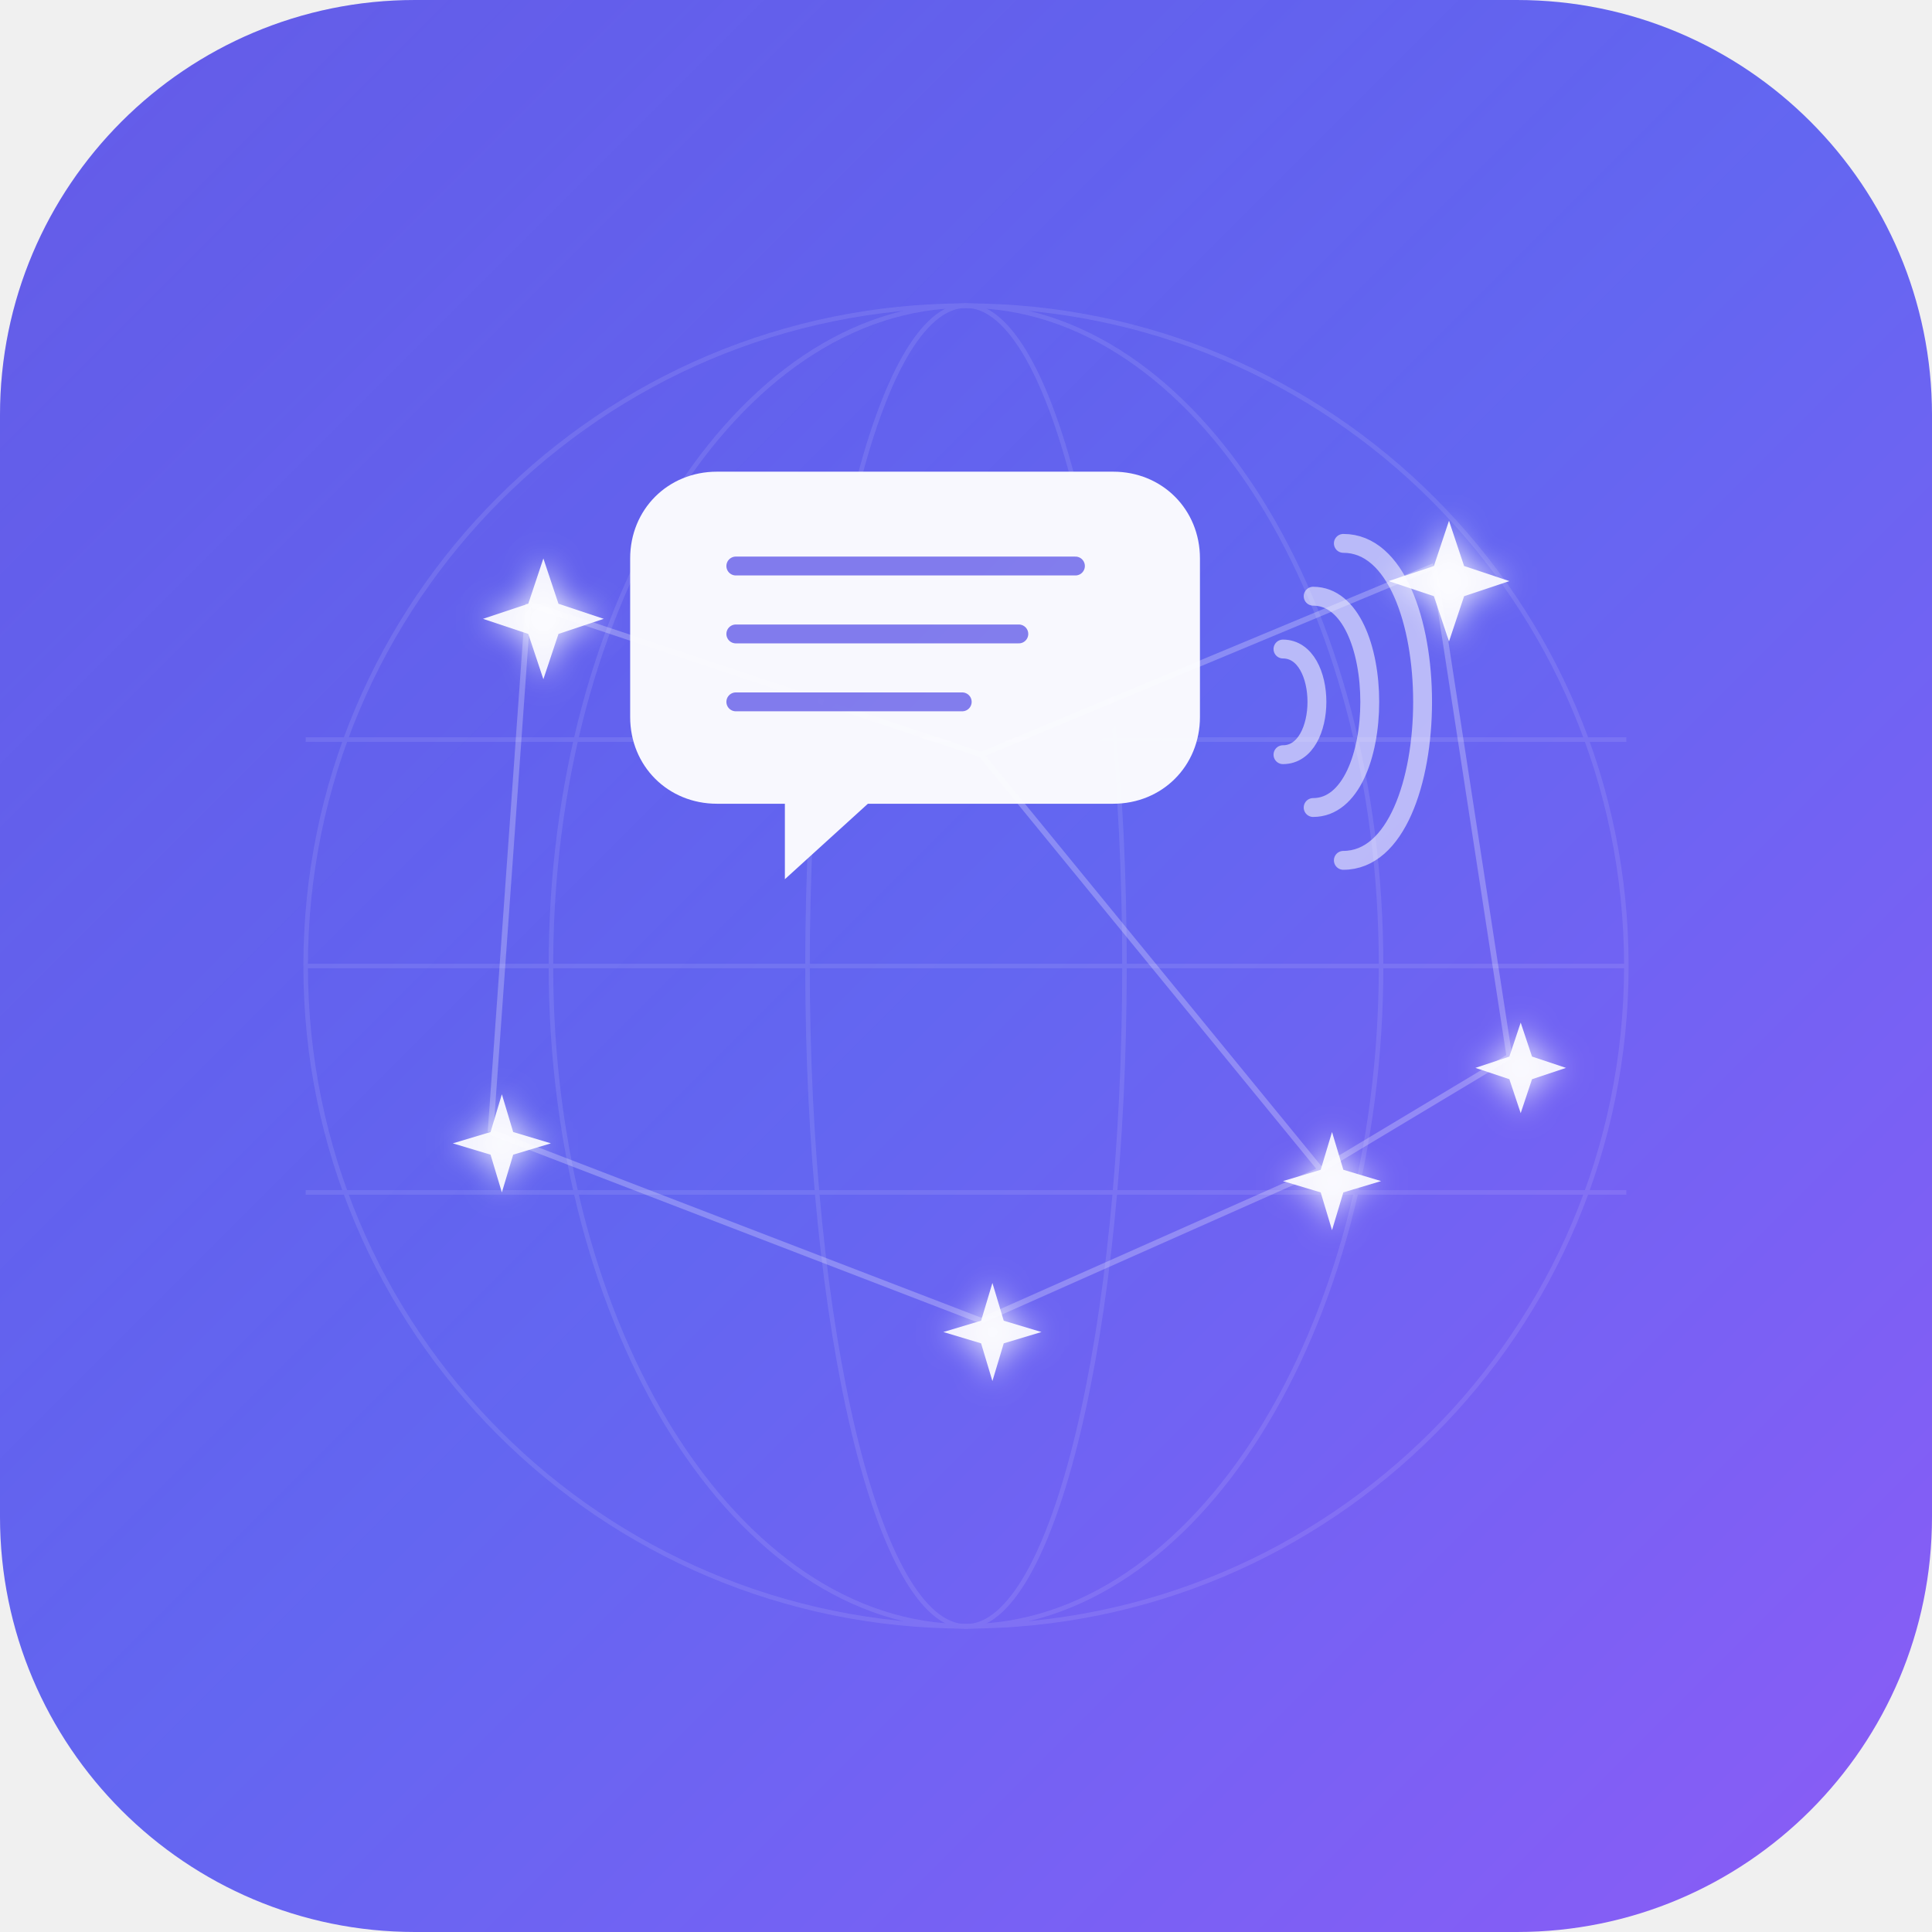
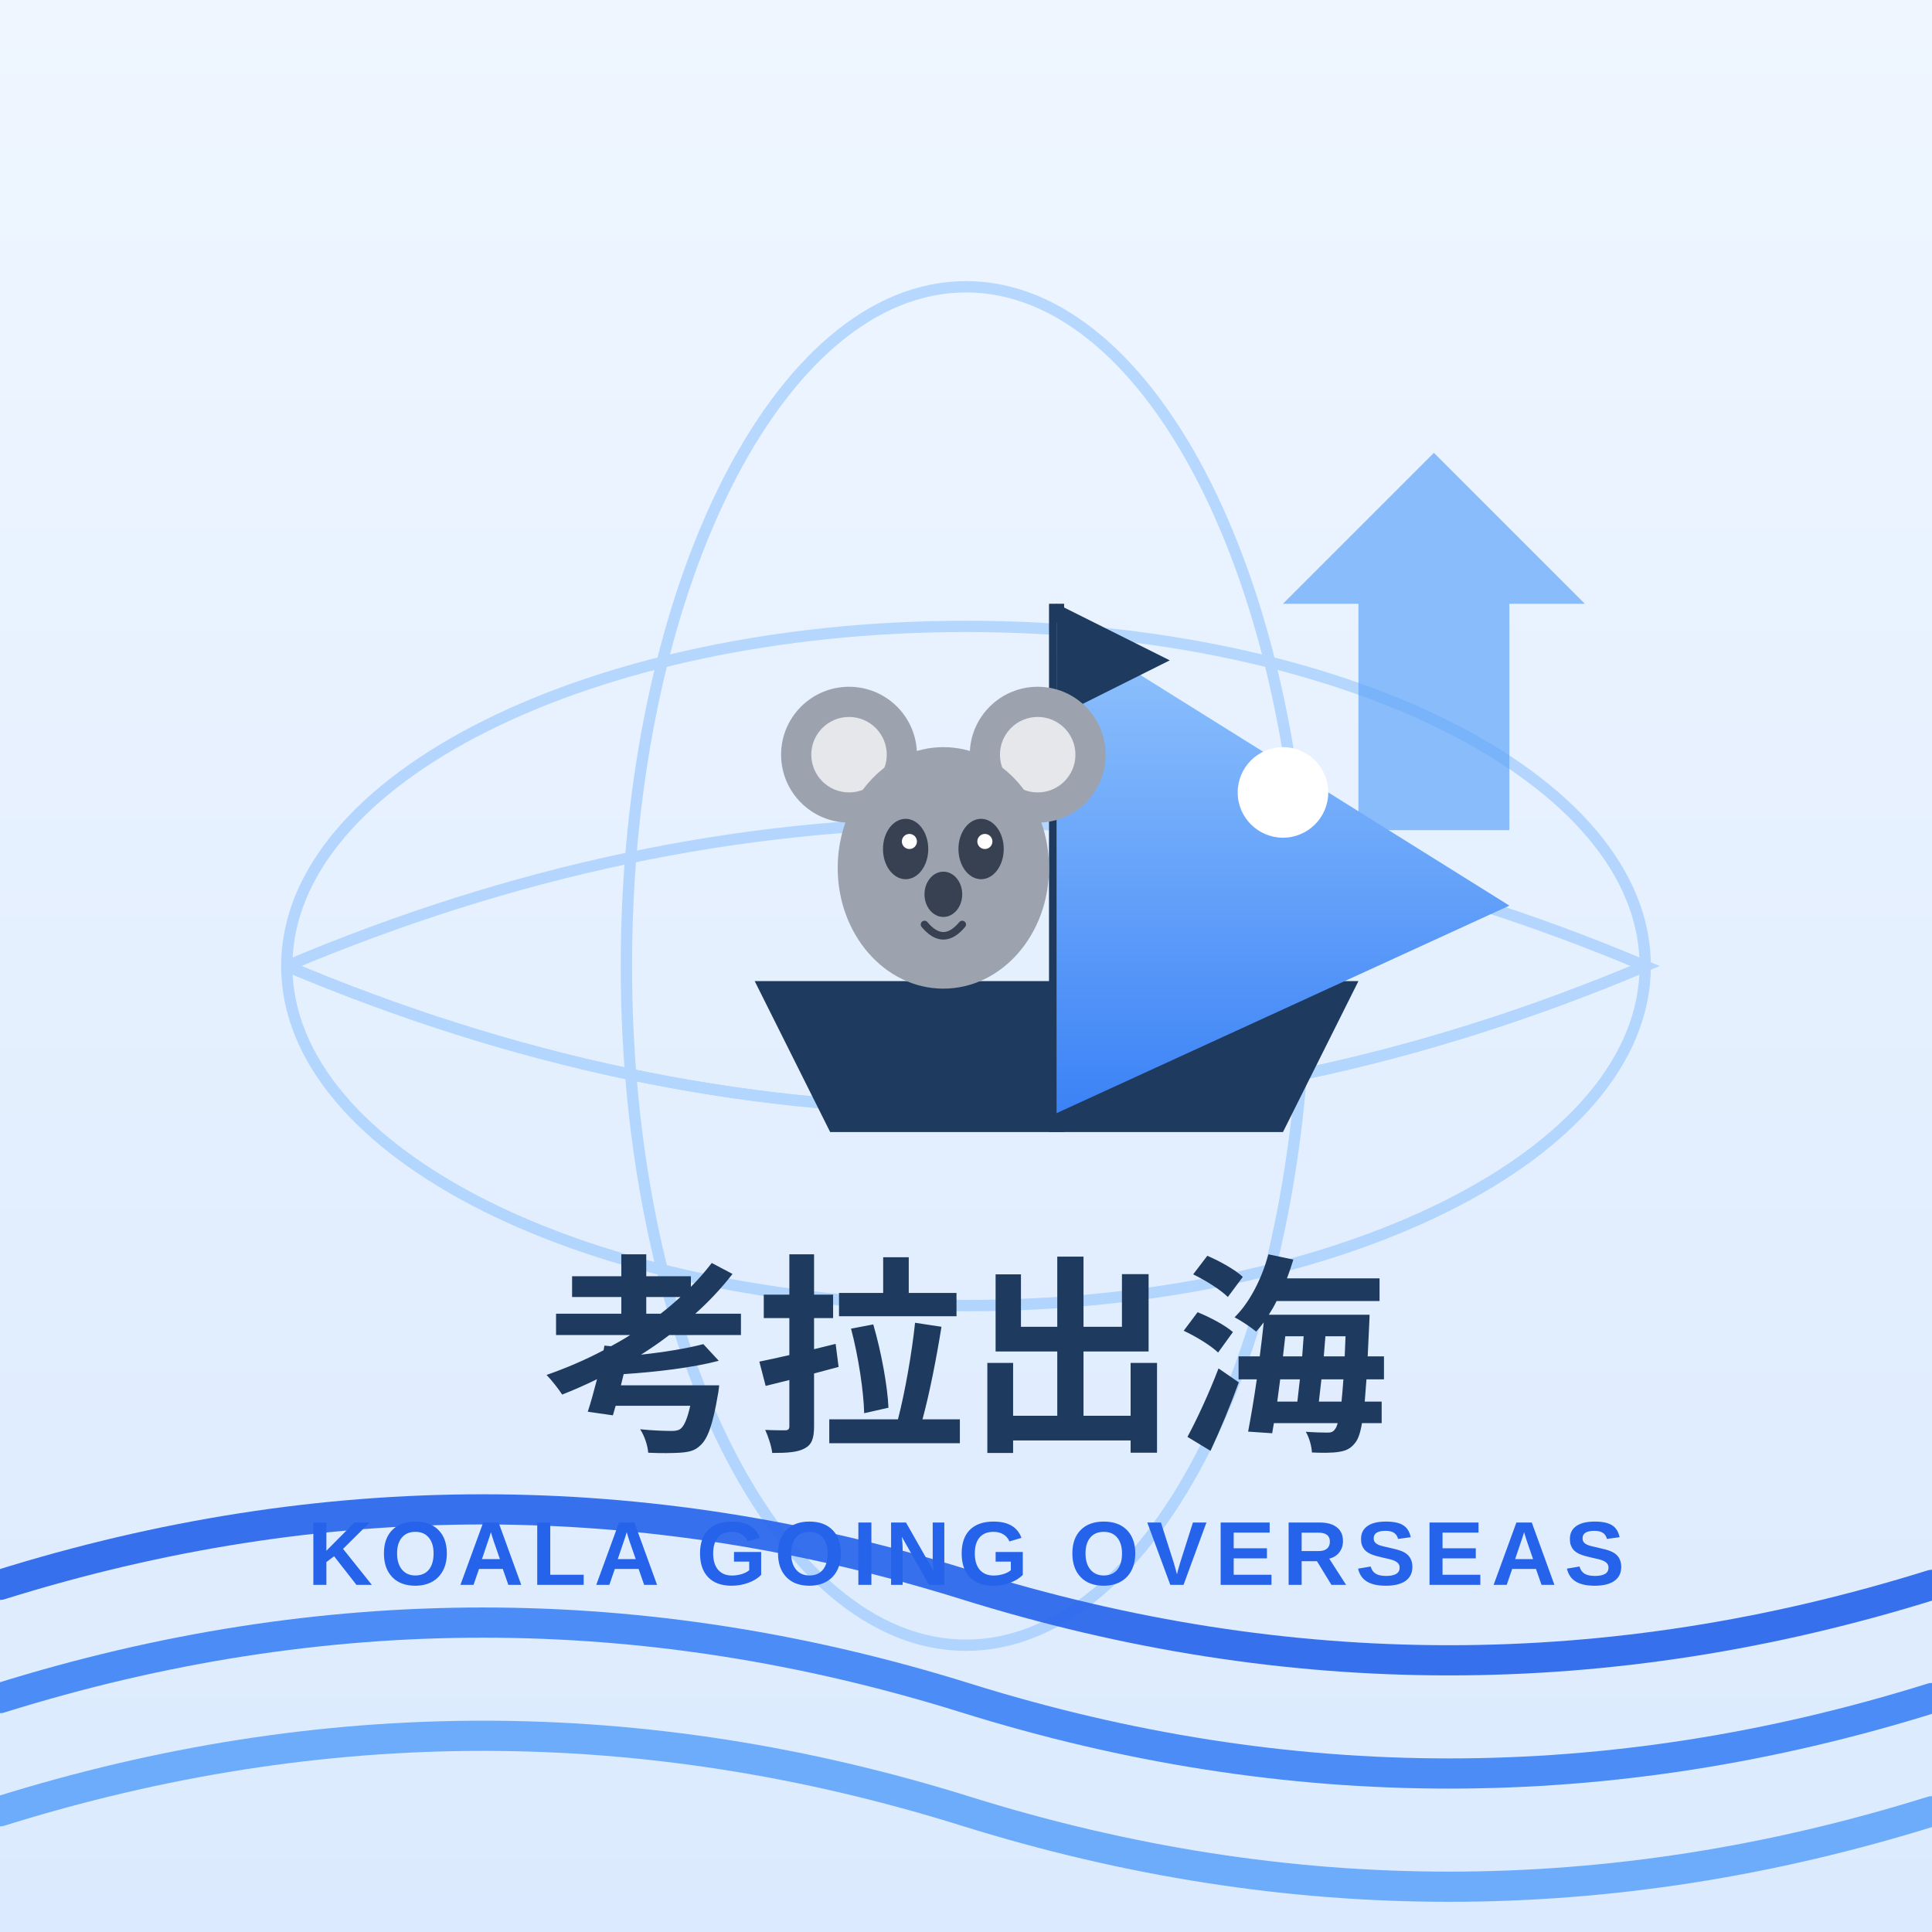
<svg xmlns="http://www.w3.org/2000/svg" viewBox="0 0 512 512">
  <defs>
-     <linearGradient id="bg" x1="0" y1="0" x2="512" y2="512" gradientUnits="userSpaceOnUse">
-       <stop offset="0%" stop-color="#4F46E5" />
-       <stop offset="50%" stop-color="#6366F1" />
-       <stop offset="100%" stop-color="#8B5CF6" />
+     <linearGradient id="sky" x1="0%" y1="0%" x2="0%" y2="100%">
+       <stop offset="0%" stop-color="#eff6ff" />
+       <stop offset="100%" stop-color="#dbeafe" />
    </linearGradient>
-     <linearGradient id="shine" x1="0" y1="0" x2="256" y2="256" gradientUnits="userSpaceOnUse">
-       <stop offset="0%" stop-color="#fff" stop-opacity="0.12" />
-       <stop offset="100%" stop-color="#fff" stop-opacity="0" />
+     <linearGradient id="sea-grad" x1="0%" y1="100%" x2="0%" y2="0%">
+       <stop offset="0%" stop-color="#1e3a5f" />
+       <stop offset="50%" stop-color="#2563eb" />
+       <stop offset="100%" stop-color="#60a5fa" />
    </linearGradient>
-     <clipPath id="clip">
-       <rect width="512" height="512" rx="110" />
-     </clipPath>
-     <filter id="glow">
-       <feGaussianBlur stdDeviation="4" result="blur" />
-       <feMerge>
-         <feMergeNode in="blur" />
-         <feMergeNode in="SourceGraphic" />
-       </feMerge>
-     </filter>
+     <linearGradient id="sail" x1="0%" y1="100%" x2="0%" y2="0%">
+       <stop offset="0%" stop-color="#3b82f6" />
+       <stop offset="100%" stop-color="#93c5fd" />
+     </linearGradient>
  </defs>
-   <rect width="512" height="512" rx="110" fill="url(#bg)" />
-   <rect width="512" height="512" rx="110" fill="url(#shine)" />
-   <g clip-path="url(#clip)">
-     <g fill="none" stroke="#fff" opacity="0.1" stroke-width="1.2">
-       <circle cx="256" cy="256" r="175" />
-       <ellipse cx="256" cy="256" rx="110" ry="175" />
-       <ellipse cx="256" cy="256" rx="42" ry="175" />
-       <line x1="81" y1="196" x2="431" y2="196" />
-       <line x1="81" y1="256" x2="431" y2="256" />
-       <line x1="81" y1="316" x2="431" y2="316" />
-     </g>
-     <g stroke="#fff" stroke-width="1.5" fill="none" opacity="0.25">
-       <line x1="140" y1="160" x2="260" y2="200" />
-       <line x1="260" y1="200" x2="380" y2="150" />
-       <line x1="260" y1="200" x2="350" y2="310" />
-       <line x1="140" y1="160" x2="130" y2="300" />
-       <line x1="130" y1="300" x2="260" y2="350" />
-       <line x1="260" y1="350" x2="350" y2="310" />
-       <line x1="380" y1="150" x2="400" y2="280" />
-       <line x1="400" y1="280" x2="350" y2="310" />
-     </g>
-     <g filter="url(#glow)">
-       <g fill="#fff" opacity="0.9">
-         <path d="M140,160 l4,-12 4,12 12,4 -12,4 -4,12 -4,-12 -12,-4z" />
-         <path d="M380,150 l4,-12 4,12 12,4 -12,4 -4,12 -4,-12 -12,-4z" />
-         <path d="M130,300 l3,-10 3,10 10,3 -10,3 -3,10 -3,-10 -10,-3z" />
-         <path d="M350,310 l3,-10 3,10 10,3 -10,3 -3,10 -3,-10 -10,-3z" />
-         <path d="M260,350 l3,-10 3,10 10,3 -10,3 -3,10 -3,-10 -10,-3z" />
-         <path d="M400,280 l3,-9 3,9 9,3 -9,3 -3,9 -3,-9 -9,-3z" />
-       </g>
-     </g>
-     <g transform="translate(230, 175)">
-       <path d="M-55,-50 L65,-50 C78,-50 88,-40 88,-27 L88,15 C88,28 78,38 65,38 L0,38 L-22,58 L-22,38 L-40,38 C-53,38 -63,28 -63,15 L-63,-27 C-63,-40 -53,-50 -40,-50Z" fill="#fff" opacity="0.95" />
-       <g stroke="url(#bg)" stroke-width="5" stroke-linecap="round" opacity="0.7">
-         <line x1="-35" y1="-25" x2="55" y2="-25" />
-         <line x1="-35" y1="-7" x2="40" y2="-7" />
-         <line x1="-35" y1="11" x2="25" y2="11" />
-       </g>
-     </g>
-     <g transform="translate(340, 190)" stroke="#fff" stroke-width="5" stroke-linecap="round" fill="none" opacity="0.55">
-       <path d="M0,-18 C12,-18 12,10 0,10" />
-       <path d="M8,-32 C28,-32 28,24 8,24" />
-       <path d="M16,-46 C44,-46 44,38 16,38" />
+   <rect width="512" height="512" fill="url(#sky)" />
+   <g fill="none" stroke="#93c5fd" stroke-width="3" opacity="0.6">
+     <ellipse cx="256" cy="256" rx="180" ry="90" />
+     <ellipse cx="256" cy="256" rx="90" ry="180" />
+     <path d="M76 256 Q256 180 436 256 Q256 332 76 256" />
+     <path d="M76 256 Q256 332 436 256" />
+   </g>
+   <path d="M380 120 L420 160 L400 160 L400 220 L360 220 L360 160 L340 160 Z" fill="#60a5fa" opacity="0.7" />
+   <g fill="none" stroke="#1e40af" stroke-width="8" stroke-linecap="round" opacity="0.9">
+     <path d="M0 420 Q128 380 256 420 T512 420" stroke="#2563eb" />
+     <path d="M0 450 Q128 410 256 450 T512 450" stroke="#3b82f6" />
+     <path d="M0 480 Q128 440 256 480 T512 480" stroke="#60a5fa" />
+   </g>
+   <g transform="translate(180, 140)">
+     <path d="M20 120 L40 160 L160 160 L180 120 Z" fill="#1e3a5f" />
+     <line x1="100" y1="160" x2="100" y2="20" stroke="#1e3a5f" stroke-width="4" />
+     <path d="M100 25 L100 155 L220 100 Z" fill="url(#sail)" />
+     <circle cx="160" cy="70" r="12" fill="#fff" />
+     <path d="M100 20 L130 35 L100 50 Z" fill="#1e3a5f" />
+     <g transform="translate(45, 75)">
+       <circle cx="0" cy="-15" r="18" fill="#9ca3af" />
+       <circle cx="50" cy="-15" r="18" fill="#9ca3af" />
+       <circle cx="0" cy="-15" r="10" fill="#e5e7eb" />
+       <circle cx="50" cy="-15" r="10" fill="#e5e7eb" />
+       <ellipse cx="25" cy="15" rx="28" ry="32" fill="#9ca3af" />
+       <ellipse cx="15" cy="10" rx="6" ry="8" fill="#374151" />
+       <ellipse cx="35" cy="10" rx="6" ry="8" fill="#374151" />
+       <circle cx="16" cy="8" r="2" fill="#fff" />
+       <circle cx="36" cy="8" r="2" fill="#fff" />
+       <ellipse cx="25" cy="22" rx="5" ry="6" fill="#374151" />
+       <path d="M20 30 Q25 36 30 30" stroke="#374151" stroke-width="2" fill="none" stroke-linecap="round" />
    </g>
  </g>
+   <text x="256" y="380" font-family="'PingFang SC', 'Microsoft YaHei', sans-serif" font-size="56" font-weight="700" fill="#1e3a5f" text-anchor="middle">考拉出海</text>
+   <text x="256" y="420" font-family="Arial, sans-serif" font-size="24" font-weight="600" fill="#2563eb" text-anchor="middle" letter-spacing="2">KOALA GOING OVERSEAS</text>
</svg>
